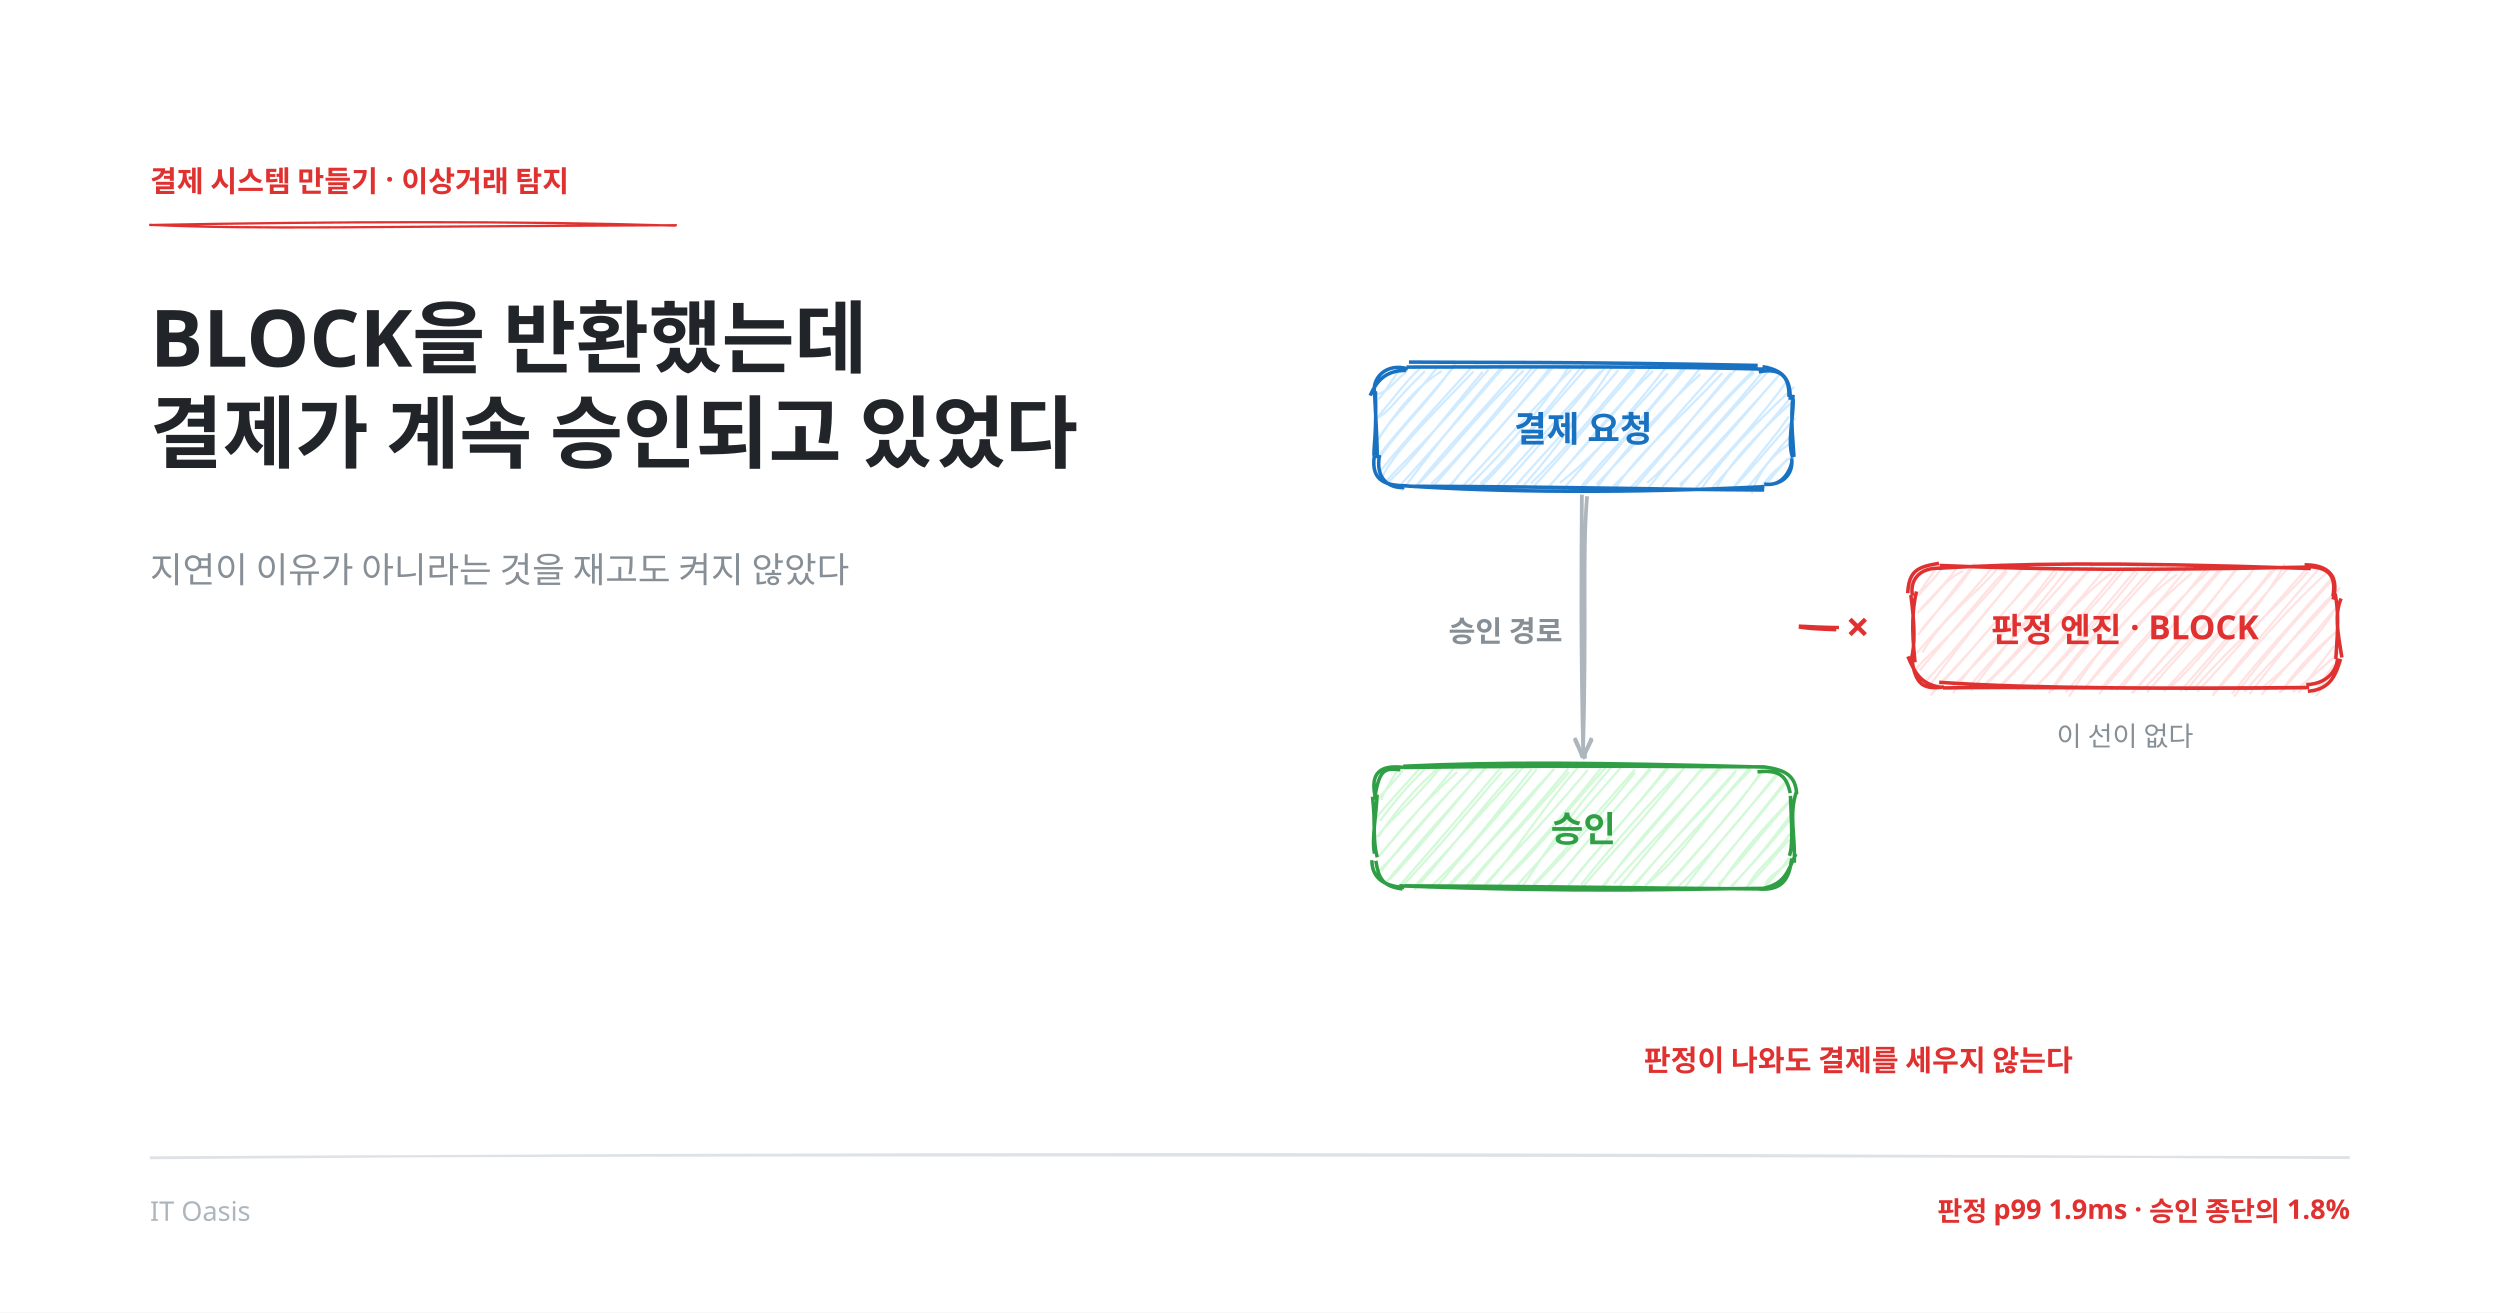
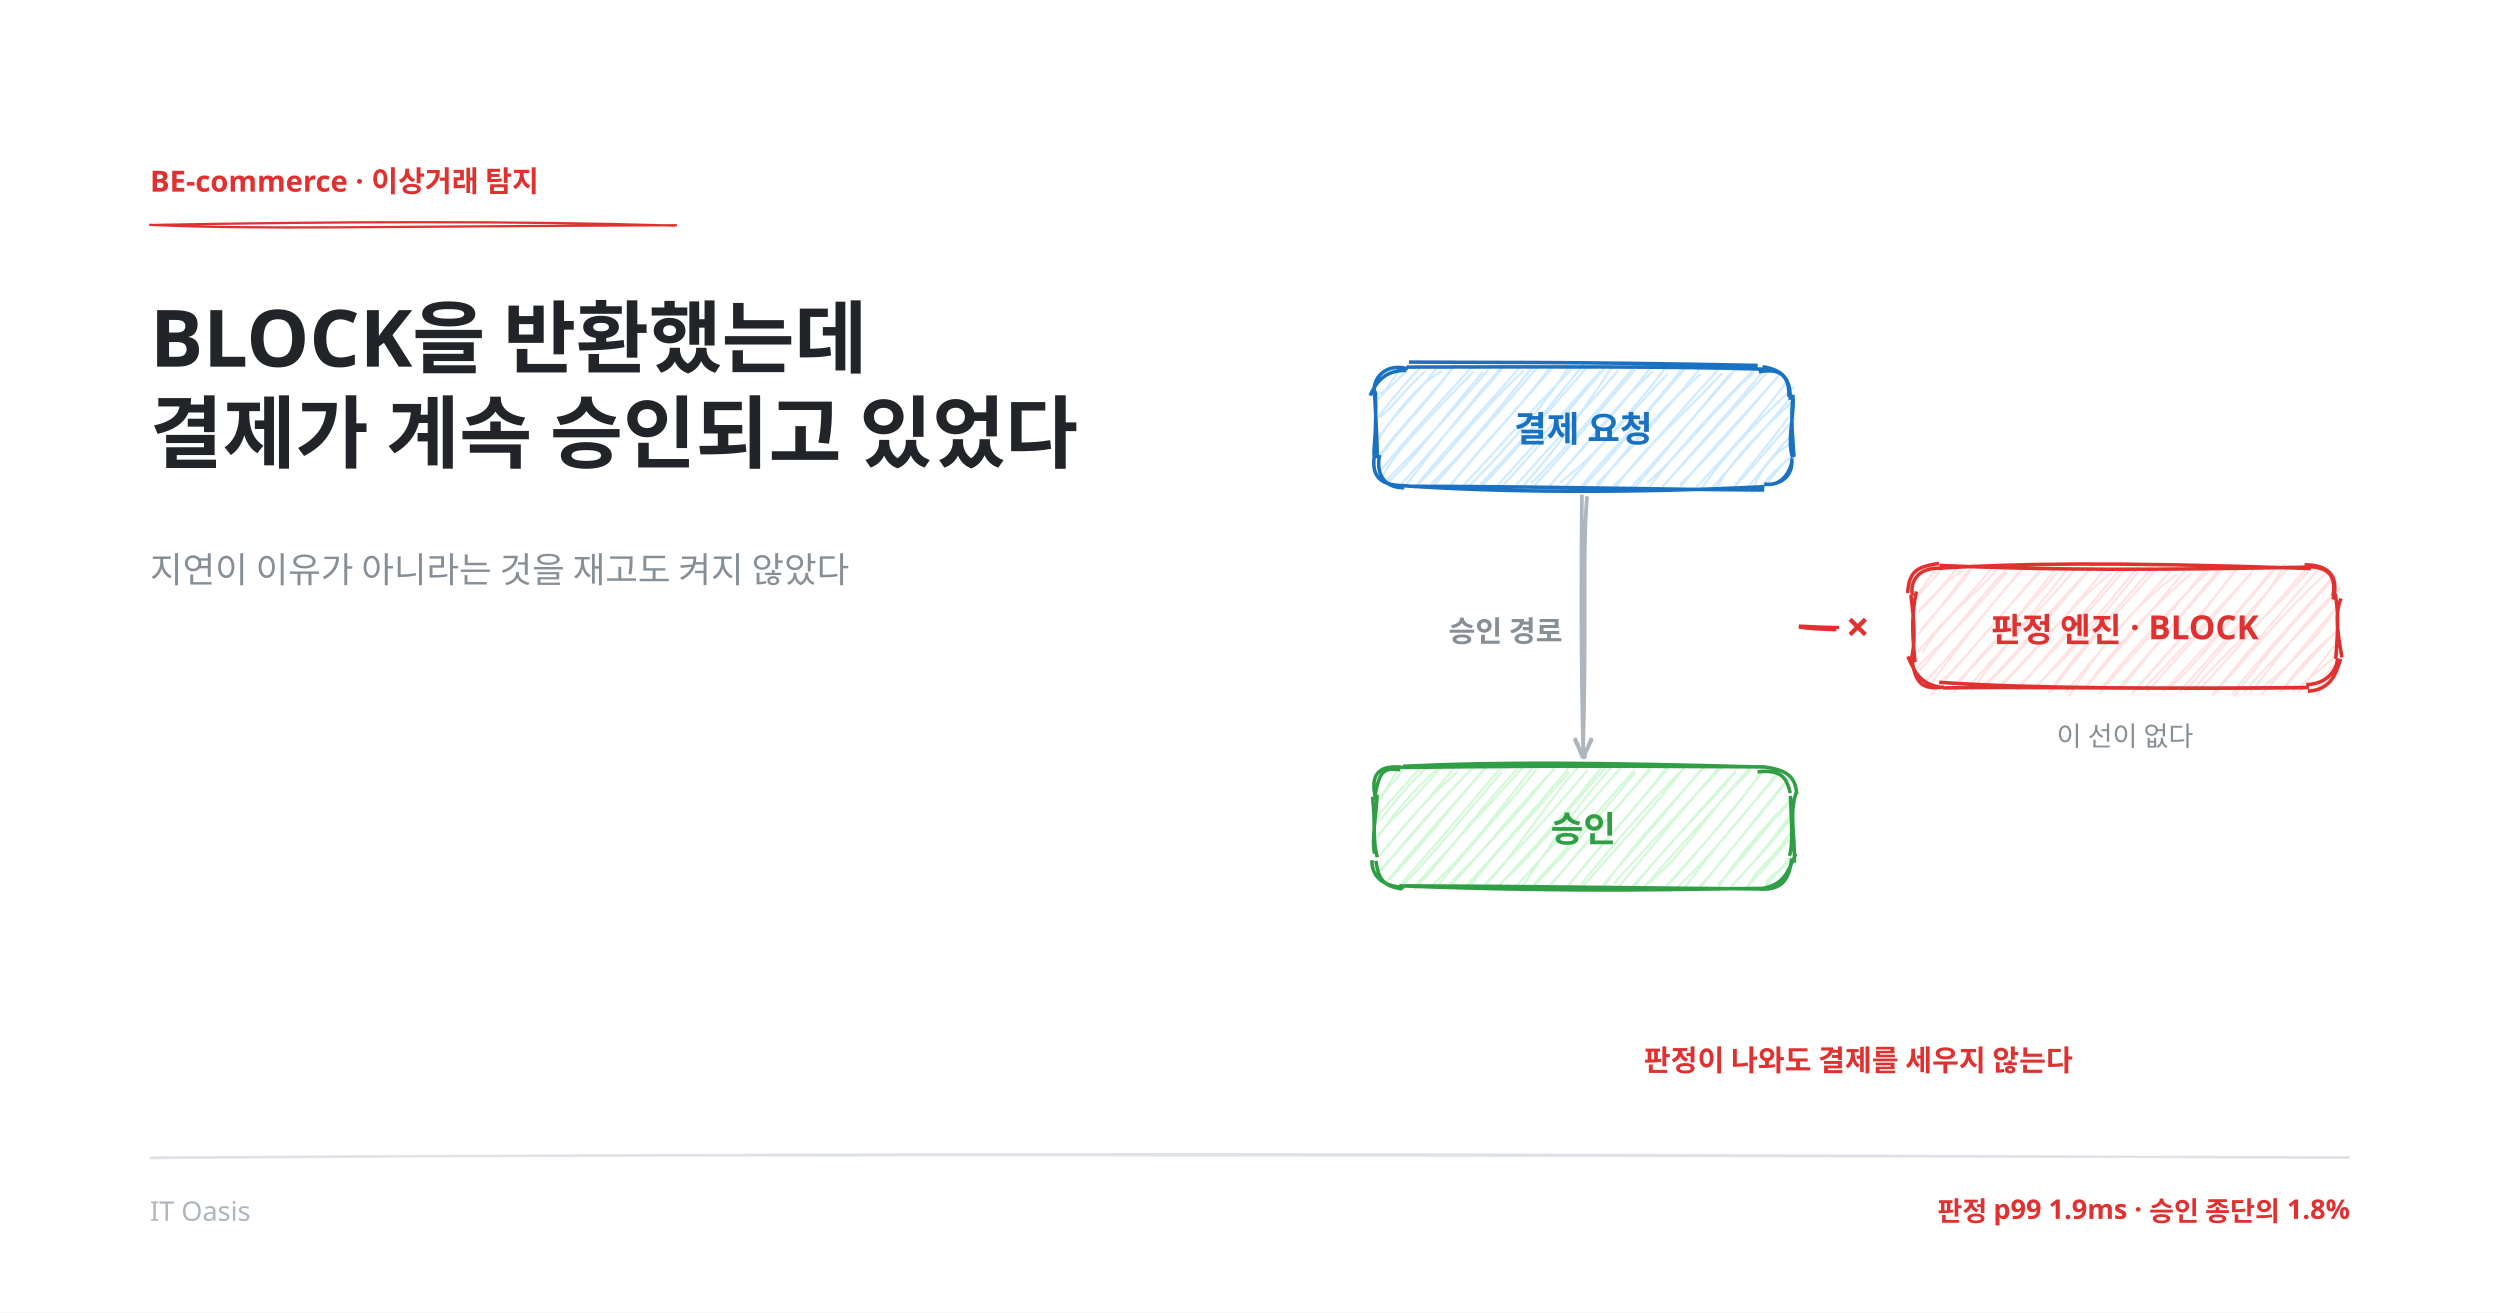
<svg xmlns="http://www.w3.org/2000/svg" width="1200" height="630" viewBox="0 0 1200 630" font-family="'Pretendard','Apple SD Gothic Neo','Noto Sans KR',sans-serif">
  <rect width="1200" height="630" fill="#ffffff" />
-   <text x="72" y="92" font-size="14" font-weight="700" fill="#e03131" text-anchor="start">결제 시스템 만들기 · 이상거래 탐지</text>
+   <text x="72" y="92" font-size="14" font-weight="700" fill="#e03131" text-anchor="start">BE-commerce · 이상거래 탐지</text>
  <g>
    <path d="M71.6 107.9 C123.6 110.3, 176.7 108.7, 324.9 108.1 M71.9 108.0 C160.1 106.3, 248.4 106.0, 324.2 108.3" stroke="#e03131" stroke-width="1.1" fill="none" />
  </g>
  <text x="72" y="176" font-size="38" font-weight="800" fill="#212529" text-anchor="start">BLOCK을 반환했는데</text>
  <text x="72" y="221.6" font-size="38" font-weight="800" fill="#212529" text-anchor="start">결제가 계속 승인되고 있었다</text>
  <text x="72" y="279.6" font-size="17" font-weight="500" fill="#868e96" text-anchor="start">지연이 이유가 아니라는 것을 재고도 켜지 않았다</text>
  <g>
    <path d="M663.6 179.4 C663.6 179.4, 663.6 179.4, 663.6 179.4 M663.6 179.4 C663.6 179.4, 663.6 179.4, 663.6 179.4 M659.9 189.3 C666.6 189.0, 670.4 181.2, 675.1 178.8 M661.6 191.7 C665.4 187.7, 668.5 181.4, 673.0 176.0 M660.9 200.7 C667.3 197.6, 669.4 192.1, 684.0 178.2 M661.4 200.0 C667.3 193.4, 674.4 183.4, 681.7 176.7 M661.3 211.4 C670.9 196.3, 680.6 185.0, 692.1 178.1 M661.9 210.3 C666.4 202.1, 674.2 195.9, 689.6 176.8 M662.4 219.4 C673.3 203.7, 685.9 193.2, 698.3 174.6 M660.6 220.3 C672.0 205.4, 682.9 194.4, 698.0 175.9 M663.6 228.7 C669.1 217.8, 680.7 205.7, 707.3 178.3 M660.9 228.1 C676.5 208.7, 692.1 192.1, 706.4 176.3 M665.1 232.6 C678.4 220.7, 687.1 207.7, 711.7 178.5 M665.5 230.7 C675.7 219.9, 686.6 209.8, 714.5 177.4 M672.9 235.6 C685.5 219.1, 696.6 203.9, 721.6 175.2 M671.3 233.8 C689.7 213.7, 706.6 193.7, 721.8 176.1 M678.6 234.5 C695.2 218.7, 705.4 202.5, 731.4 177.8 M679.0 234.1 C694.7 214.7, 711.3 197.4, 729.6 176.2 M686.9 232.3 C699.4 220.6, 712.3 205.1, 736.3 175.4 M688.1 233.2 C706.4 212.5, 726.2 190.1, 737.9 176.4 M696.2 233.3 C709.5 215.5, 724.2 202.1, 743.6 176.9 M695.5 233.5 C709.8 217.0, 722.7 202.2, 745.3 176.5 M703.7 234.7 C724.8 214.1, 745.4 189.0, 753.1 175.8 M702.6 232.8 C717.2 217.6, 732.6 199.4, 754.2 177.4 M710.5 232.3 C727.7 215.7, 744.8 193.9, 760.4 174.5 M711.2 233.3 C725.6 218.7, 736.6 204.8, 761.9 176.1 M720.6 233.8 C735.7 218.0, 750.2 200.2, 770.5 176.4 M718.9 233.0 C734.7 215.5, 748.8 199.6, 768.3 178.1 M728.8 235.8 C742.7 220.9, 755.2 204.2, 774.6 174.9 M727.9 232.7 C744.1 214.4, 764.2 192.7, 776.8 177.7 M734.8 232.1 C749.1 218.2, 762.0 202.6, 784.9 175.5 M736.4 233.2 C755.1 213.1, 773.2 190.9, 784.8 177.5 M742.8 234.2 C759.1 216.8, 769.4 201.3, 793.5 178.0 M743.7 233.4 C756.8 217.9, 771.8 203.1, 792.2 176.6 M748.7 231.8 C768.9 216.1, 784.1 196.3, 800.6 179.3 M751.1 233.9 C768.8 213.4, 787.3 192.6, 800.0 175.9 M759.2 233.3 C771.7 217.7, 786.2 204.3, 808.4 175.7 M760.2 233.5 C772.4 220.6, 783.0 206.7, 808.8 177.0 M766.4 234.3 C784.1 210.3, 803.2 191.4, 816.2 179.6 M766.3 232.5 C781.2 217.0, 796.7 200.7, 816.7 176.0 M775.4 234.4 C786.4 217.4, 801.5 205.8, 826.7 179.1 M774.3 233.4 C786.5 222.1, 795.0 209.9, 825.4 176.7 M783.6 235.3 C798.5 218.1, 813.9 198.6, 830.8 179.0 M782.6 234.2 C799.8 215.7, 817.9 194.5, 833.4 177.0 M790.6 231.9 C809.9 214.6, 826.3 192.7, 841.9 178.8 M790.7 235.0 C806.1 214.9, 824.1 195.5, 841.5 177.8 M799.4 232.3 C814.7 214.0, 830.2 198.0, 848.7 175.3 M797.9 233.7 C817.4 212.5, 834.5 193.3, 849.2 177.8 M806.7 233.6 C817.1 220.4, 828.8 208.4, 853.1 181.2 M806.3 232.6 C821.3 218.7, 834.5 202.6, 854.5 179.3 M816.5 234.9 C828.7 216.9, 846.4 199.6, 861.2 185.7 M814.0 234.2 C831.3 215.3, 846.9 198.3, 858.0 182.5 M823.6 234.8 C831.5 220.4, 844.6 207.4, 861.1 192.1 M821.8 234.2 C834.6 219.7, 847.4 205.5, 860.3 190.0 M832.1 234.1 C841.1 224.8, 853.6 209.4, 861.8 200.6 M831.2 235.2 C841.0 221.9, 851.0 211.1, 858.7 199.9 M840.8 236.9 C843.0 229.0, 849.2 218.7, 860.8 212.0 M837.4 235.5 C846.8 225.1, 854.0 214.6, 859.3 209.6 M844.1 235.6 C849.5 227.0, 856.8 222.5, 858.1 220.0 M845.6 234.9 C851.5 228.3, 855.6 222.0, 859.5 219.5" stroke="#d0ebff" stroke-width="1.1" fill="none" />
    <path d="M676.3 173.8 C710.1 174.1, 749.1 173.5, 843.7 175.4 M675.1 176.2 C738.2 176.1, 802.2 175.8, 847.0 177.2 M846 176 C855.6 177.6, 859.6 181.6, 859.3 191.9 M844.2 178.5 C855.9 176.2, 858.9 181.9, 858.7 190.5 M860.7 191.3 C861.1 199.8, 857.7 212.1, 860.5 219.7 M860.7 189.5 C859.2 201.7, 860.9 213.3, 861.1 219.3 M860 220 C861.0 228.1, 855.1 233.0, 847.2 232.5 M860.2 221.4 C859.1 226.9, 854.7 233.9, 846.8 232.3 M846.8 235.2 C797.0 235.0, 753.7 233.6, 676.2 233.4 M846.9 233.6 C782.7 236.8, 720.9 236.4, 674.3 233.2 M674 234 C666.4 234.5, 660.0 229.4, 662.2 218.4 M675.4 233.2 C666.4 233.1, 657.7 231.7, 659.7 218.7 M659.5 218.7 C659.4 213.4, 660.8 207.9, 660.2 187.8 M661.1 219.9 C661.1 213.5, 660.6 204.7, 659.8 188.8 M660 190 C657.7 181.3, 665.8 173.9, 675.8 177.1 M657.7 189.9 C661.2 181.7, 666.1 177.8, 675.0 177.8 M674 176 C674 176, 674 176, 674 176 M674 176 C674 176, 674 176, 674 176" stroke="#1971c2" stroke-width="1.7" fill="none" />
  </g>
  <text x="760" y="212" font-size="17" font-weight="700" fill="#1971c2" text-anchor="middle">결제 요청</text>
  <g>
    <path d="M663.6 371.4 C663.6 371.4, 663.6 371.4, 663.6 371.4 M663.6 371.4 C663.6 371.4, 663.6 371.4, 663.6 371.4 M663.2 384.1 C663.0 381.3, 669.6 372.6, 672.0 367.2 M660.5 384.6 C664.0 380.3, 669.2 375.4, 673.4 369.7 M662.4 394.0 C667.6 386.9, 675.6 377.2, 683.9 369.3 M660.4 392.8 C668.1 383.3, 677.8 373.0, 682.9 367.3 M661.5 401.8 C670.2 388.5, 681.0 376.7, 691.9 367.3 M660.7 401.9 C667.4 393.4, 676.1 386.7, 691.4 368.7 M663.1 409.4 C671.5 400.1, 677.4 390.6, 699.5 370.5 M661.9 411.0 C675.0 395.4, 689.7 378.9, 697.7 368.8 M659.7 420.1 C676.4 404.3, 686.9 388.1, 707.7 368.0 M663.0 418.1 C676.6 400.4, 693.7 381.9, 706.6 368.8 M666.9 422.3 C678.5 410.0, 693.2 392.0, 713.0 368.2 M665.2 423.7 C679.2 406.7, 695.1 388.7, 713.3 368.5 M673.0 425.4 C688.2 409.6, 703.6 390.7, 720.9 370.5 M671.5 425.5 C683.7 411.5, 696.2 397.3, 720.7 368.0 M678.9 427.1 C697.2 407.0, 712.7 385.2, 728.3 369.2 M679.0 425.4 C690.7 412.7, 702.7 399.4, 730.9 368.5 M685.7 426.7 C706.8 406.9, 721.9 385.8, 735.3 369.0 M688.8 426.7 C707.1 404.3, 724.1 386.2, 737.6 369.2 M695.1 425.0 C704.9 414.6, 718.3 402.8, 745.6 369.4 M694.7 426.6 C710.2 411.1, 722.8 393.5, 746.1 369.0 M705.5 425.7 C716.6 409.8, 731.8 396.0, 753.1 370.6 M703.4 425.8 C717.5 409.8, 730.6 395.5, 752.8 368.9 M713.5 424.4 C727.2 410.0, 740.1 387.8, 758.8 366.8 M711.8 425.7 C722.7 412.9, 735.3 401.7, 762.1 369.6 M719.6 424.6 C735.5 411.1, 748.8 393.1, 770.7 368.4 M719.7 424.9 C733.2 410.1, 746.4 396.4, 768.4 368.8 M729.4 427.4 C740.8 411.4, 749.5 395.4, 775.3 366.1 M726.5 426.9 C745.2 406.3, 763.3 385.3, 778.2 368.2 M736.1 425.3 C747.7 413.3, 761.8 399.5, 784.8 370.8 M735.9 424.7 C752.7 406.9, 767.6 388.8, 784.7 369.4 M744.6 424.6 C761.3 404.4, 775.2 389.0, 792.0 368.7 M742.8 426.0 C758.0 409.9, 772.4 390.7, 792.4 369.4 M754.0 423.9 C764.9 409.8, 778.6 395.2, 802.4 366.6 M752.7 425.2 C765.5 408.6, 781.4 392.6, 799.9 368.6 M758.8 424.7 C775.8 403.4, 792.9 384.4, 806.4 370.6 M759.2 426.3 C772.1 410.9, 785.5 397.8, 808.6 368.3 M769.7 425.8 C785.2 403.3, 807.3 380.8, 817.9 368.2 M768.2 426.7 C778.4 413.7, 789.2 402.6, 817.6 368.0 M774.7 424.1 C791.4 405.2, 809.4 386.6, 827.3 367.2 M775.9 427.1 C793.7 405.2, 811.6 384.1, 825.8 367.5 M782.3 428.2 C801.6 403.1, 823.0 383.7, 832.8 370.8 M782.4 426.7 C798.7 408.9, 812.7 392.4, 833.5 369.6 M789.4 425.3 C806.8 412.1, 816.1 394.7, 840.6 367.7 M789.6 425.3 C806.1 406.6, 821.8 388.9, 840.4 369.4 M799.9 425.3 C818.8 403.8, 838.5 382.8, 846.9 367.4 M799.7 425.9 C818.6 405.0, 836.7 382.5, 847.3 368.8 M805.2 426.0 C822.7 408.7, 836.9 391.5, 853.7 370.2 M808.0 426.9 C826.1 402.7, 843.6 383.1, 854.5 370.6 M815.2 427.8 C825.0 413.6, 833.8 405.0, 859.3 373.2 M815.0 426.6 C829.4 410.4, 842.4 393.2, 857.5 374.5 M824.7 424.5 C835.0 414.3, 849.0 395.3, 861.0 382.9 M823.8 427.5 C834.4 410.5, 847.8 396.2, 859.7 383.6 M831.1 426.2 C836.2 418.9, 842.3 414.5, 859.7 392.9 M829.4 427.0 C839.6 417.0, 848.7 405.7, 859.3 391.5 M837.9 427.4 C842.0 417.5, 850.9 412.7, 859.1 400.2 M837.9 426.6 C845.0 419.1, 851.7 411.1, 858.8 403.0 M847.3 425.1 C848.4 420.7, 852.3 419.7, 861.3 411.5 M846.7 427.1 C849.9 421.3, 853.6 420.0, 858.6 411.7" stroke="#d3f9d8" stroke-width="1.1" fill="none" />
    <path d="M673.9 368.4 C713.1 367.9, 753.9 367.5, 845.8 368.1 M673.5 367.8 C720.2 365.6, 765.2 366.0, 846.6 368.2 M846 368 C856.9 369.4, 861.9 372.1, 862.4 381.2 M843.6 370.5 C853.6 369.5, 857.4 371.8, 859.3 380.7 M862.2 380.3 C858.7 390.8, 861.7 400.7, 861.3 414.1 M859.4 382.0 C859.8 393.1, 860.8 406.0, 858.9 410.8 M860 412 C858.9 422.8, 854.8 427.6, 843.8 426.7 M862.0 409.9 C858.0 418.8, 856.5 424.7, 845.2 426.6 M846.4 426.4 C805.8 426.7, 762.1 428.6, 671.7 425.2 M845.2 426.7 C790.9 426.3, 737.0 425.4, 674.4 425.2 M674 426 C663.1 425.3, 658.5 420.5, 658.5 412.9 M673.2 426.7 C663.6 425.5, 661.7 421.5, 660.4 413.2 M659.8 409.7 C658.2 403.7, 660.8 389.5, 661.0 381.4 M661.1 411.5 C658.7 402.8, 660.4 396.1, 658.8 382.4 M660 382 C657.7 370.7, 662.8 367.0, 673.9 368.4 M659.7 383.9 C662.0 370.0, 663.8 368.4, 672.2 369.5 M674 368 C674 368, 674 368, 674 368 M674 368 C674 368, 674 368, 674 368" stroke="#2f9e44" stroke-width="1.7" fill="none" />
  </g>
  <text x="760" y="404" font-size="17" font-weight="700" fill="#2f9e44" text-anchor="middle">승인</text>
  <g>
    <path d="M761.8 238.2 C759.4 267.2, 761.7 297.4, 759.8 362.7 M759.3 237.4 C759.0 276.4, 758.8 314.8, 760.0 364.0" stroke="#adb5bd" stroke-width="1.8" fill="none" />
  </g>
  <g>
    <path d="M760.9 364.1 C758.2 361.1, 758.3 358.8, 755.8 354.2 M759.6 363.7 C758.8 361.1, 757.4 358.2, 755.9 354.9" stroke="#adb5bd" stroke-width="1.8" fill="none" />
  </g>
  <g>
    <path d="M760.9 364.1 C760.1 361.2, 762.3 358.8, 764.0 354.2 M759.6 363.7 C761.3 361.1, 762.4 358.2, 764.1 354.9" stroke="#adb5bd" stroke-width="1.8" fill="none" />
  </g>
  <text x="750" y="308" font-size="14" font-weight="700" fill="#868e96" text-anchor="end">승인 경로</text>
  <g>
    <path d="M921.7 275.2 C921.7 275.2, 921.7 275.2, 921.7 275.2 M921.7 275.2 C921.7 275.2, 921.7 275.2, 921.7 275.2 M919.6 286.4 C923.6 281.9, 928.2 273.5, 930.6 271.3 M920.8 286.0 C924.8 280.9, 929.5 277.1, 931.8 272.8 M921.9 292.6 C930.4 284.9, 933.9 277.6, 942.4 274.1 M920.4 294.4 C924.3 288.8, 931.2 283.6, 939.5 272.4 M922.0 302.7 C929.4 292.9, 940.5 282.9, 947.9 270.4 M920.6 304.7 C929.3 294.7, 934.9 286.3, 946.7 271.8 M922.8 313.2 C932.0 296.7, 950.0 283.8, 958.4 273.4 M920.0 313.6 C932.9 298.0, 946.8 284.6, 955.7 273.0 M918.8 321.9 C930.1 309.5, 940.1 302.2, 963.4 274.4 M921.4 321.8 C936.8 303.8, 951.4 285.8, 963.2 273.1 M925.6 329.9 C941.6 308.5, 955.7 290.0, 970.7 273.3 M922.1 329.4 C938.3 312.4, 951.8 295.2, 971.9 271.3 M926.6 333.8 C945.0 314.5, 960.7 294.0, 981.5 272.2 M928.9 330.4 C950.4 308.7, 969.2 284.6, 980.4 272.5 M937.5 332.7 C950.8 311.0, 972.5 294.0, 987.4 274.7 M935.7 331.0 C954.1 313.6, 970.0 294.8, 986.7 272.9 M946.2 331.6 C960.8 311.7, 977.7 292.2, 993.1 272.2 M944.1 330.9 C959.4 312.3, 976.6 296.3, 996.1 273.2 M950.1 330.7 C966.7 316.4, 975.0 302.4, 1003.6 272.7 M951.6 330.1 C963.8 319.3, 977.6 303.8, 1004.4 271.6 M958.3 331.0 C982.0 306.9, 998.7 285.6, 1013.7 275.0 M959.3 330.7 C975.0 314.4, 988.7 299.4, 1010.5 273.0 M967.6 331.2 C982.5 315.4, 993.6 304.3, 1019.3 274.0 M968.6 331.4 C979.0 318.0, 991.7 304.8, 1018.3 272.4 M976.5 330.2 C993.9 313.7, 1011.2 293.5, 1026.2 274.8 M976.1 331.1 C994.8 310.9, 1011.6 289.6, 1026.4 272.0 M983.3 332.8 C994.5 316.0, 1005.8 304.2, 1033.5 272.0 M984.8 331.9 C997.2 313.9, 1012.1 299.0, 1034.6 273.6 M993.1 334.4 C1008.0 310.2, 1025.2 290.3, 1045.0 275.6 M991.5 332.4 C1005.2 315.5, 1019.9 298.4, 1043.3 272.4 M1000.1 331.1 C1016.1 309.7, 1033.0 291.3, 1052.2 275.0 M1000.4 330.7 C1018.4 310.3, 1036.3 289.2, 1050.3 272.1 M1007.5 333.1 C1020.5 317.3, 1036.8 301.2, 1058.7 273.2 M1008.3 330.7 C1022.7 313.4, 1036.9 297.1, 1060.2 273.9 M1018.1 330.7 C1034.7 310.1, 1051.4 289.1, 1066.2 272.3 M1015.9 331.3 C1034.1 310.8, 1053.1 288.6, 1066.5 273.1 M1024.0 332.5 C1037.5 316.4, 1052.4 302.3, 1073.7 272.3 M1023.2 332.8 C1038.2 316.3, 1051.9 300.7, 1073.9 273.0 M1029.1 330.6 C1051.6 307.1, 1072.3 283.6, 1080.4 275.6 M1030.6 332.3 C1044.4 316.0, 1057.9 302.4, 1082.0 273.0 M1041.0 330.6 C1053.9 319.0, 1064.1 305.5, 1092.7 272.4 M1038.6 331.9 C1058.6 310.4, 1079.1 288.9, 1090.2 273.9 M1049.1 331.7 C1066.5 310.1, 1086.4 290.5, 1096.7 270.7 M1046.4 331.9 C1061.5 314.8, 1076.3 298.1, 1099.1 271.6 M1053.7 329.9 C1071.9 309.0, 1091.8 292.8, 1107.8 274.5 M1054.7 332.0 C1069.4 316.6, 1085.0 297.9, 1107.3 272.8 M1061.9 334.1 C1079.9 313.7, 1096.4 293.7, 1116.7 275.0 M1062.4 333.0 C1078.6 313.6, 1094.2 294.3, 1113.9 272.1 M1072.2 334.4 C1083.6 319.9, 1095.7 304.2, 1121.0 276.8 M1071.3 333.0 C1086.6 313.8, 1102.1 296.9, 1120.6 276.0 M1077.3 332.2 C1092.1 314.3, 1108.5 300.4, 1123.3 282.0 M1079.8 333.2 C1096.2 311.6, 1112.3 291.7, 1122.7 282.7 M1085.8 330.1 C1102.0 316.9, 1114.7 303.0, 1119.9 294.0 M1085.5 333.4 C1095.6 322.8, 1105.7 310.3, 1121.5 291.5 M1095.0 332.2 C1102.4 320.3, 1115.1 308.3, 1122.9 302.0 M1094.0 332.5 C1105.6 320.5, 1113.1 311.2, 1121.7 302.9 M1100.5 332.2 C1109.0 325.4, 1111.4 323.6, 1123.4 312.6 M1103.2 332.6 C1108.0 325.8, 1112.5 320.5, 1120.4 310.0 M1111.7 334.1 C1115.6 329.8, 1115.2 324.5, 1123.1 318.7 M1110.8 332.7 C1113.6 329.4, 1114.2 326.9, 1120.3 319.2" stroke="#ffe3e3" stroke-width="1.1" fill="none" />
    <path d="M931.4 272.7 C968.7 270.6, 1009.1 269.5, 1109.2 272.9 M931.0 271.4 C982.3 273.7, 1034.3 273.7, 1108.0 272.2 M1108 272 C1119.6 272.3, 1121.1 278.2, 1119.8 286.3 M1106.2 271.1 C1116.1 271.1, 1123.3 275.1, 1119.9 287.8 M1123.7 287.3 C1120.4 295.5, 1122.2 303.4, 1124.1 315.6 M1120.9 285.0 C1122.5 294.2, 1122.3 300.4, 1121.2 316.3 M1122 316 C1121.6 323.2, 1115.4 328.5, 1107.0 328.6 M1123.5 316.3 C1121.4 322.8, 1119.3 331.0, 1107.8 331.8 M1108.4 330.0 C1044.8 330.5, 976.7 330.7, 930.8 327.5 M1106.9 330.1 C1038.2 330.9, 969.5 329.5, 932.6 330.2 M932 330 C922.5 328.5, 919.5 324.0, 915.8 315.1 M933.1 329.7 C921.6 331.5, 919.3 326.9, 917.6 316.1 M919.2 317.9 C918.3 308.2, 917.0 296.6, 919.9 283.9 M917.3 317.0 C919.3 309.5, 919.1 300.0, 917.2 285.6 M918 286 C916.6 279.1, 920.7 271.9, 932.4 272.8 M915.7 284.7 C916.3 273.8, 920.5 272.1, 930.7 270.4 M932 272 C932 272, 932 272, 932 272 M932 272 C932 272, 932 272, 932 272" stroke="#e03131" stroke-width="1.7" fill="none" />
  </g>
  <text x="1020" y="308" font-size="16" font-weight="700" fill="#e03131" text-anchor="middle">판정 엔진 · BLOCK</text>
  <g>
    <path d="M863.4 301.0 C869.3 301.8, 870.9 301.9, 881.4 302.3 M863.4 300.5 C869.3 300.8, 874.7 301.1, 882.7 301.2" stroke="#e03131" stroke-width="1.6" fill="none" />
  </g>
  <text x="886" y="308" font-size="20" font-weight="700" fill="#e03131" text-anchor="start">×</text>
  <text x="1020" y="358" font-size="13" font-weight="500" fill="#868e96" text-anchor="middle">이 선이 없다</text>
  <text x="892" y="514" font-size="14" font-weight="700" fill="#e03131" text-anchor="middle">판정이 나와도 결제를 세우지 않는다</text>
  <g>
    <path d="M71.9 555.6 C306.1 554.2, 540.0 554.2, 1127.9 555.5 M71.9 555.9 C397.6 553.2, 722.8 553.6, 1127.8 555.8" stroke="#dee2e6" stroke-width="1.1" fill="none" />
  </g>
  <text x="72" y="586" font-size="13" font-weight="500" fill="#adb5bd" text-anchor="start">IT Oasis</text>
  <text x="1128" y="586" font-size="13" font-weight="600" fill="#e03131" text-anchor="end">판정 p99 1.9ms · 승인 종단의 1.8%</text>
</svg>
